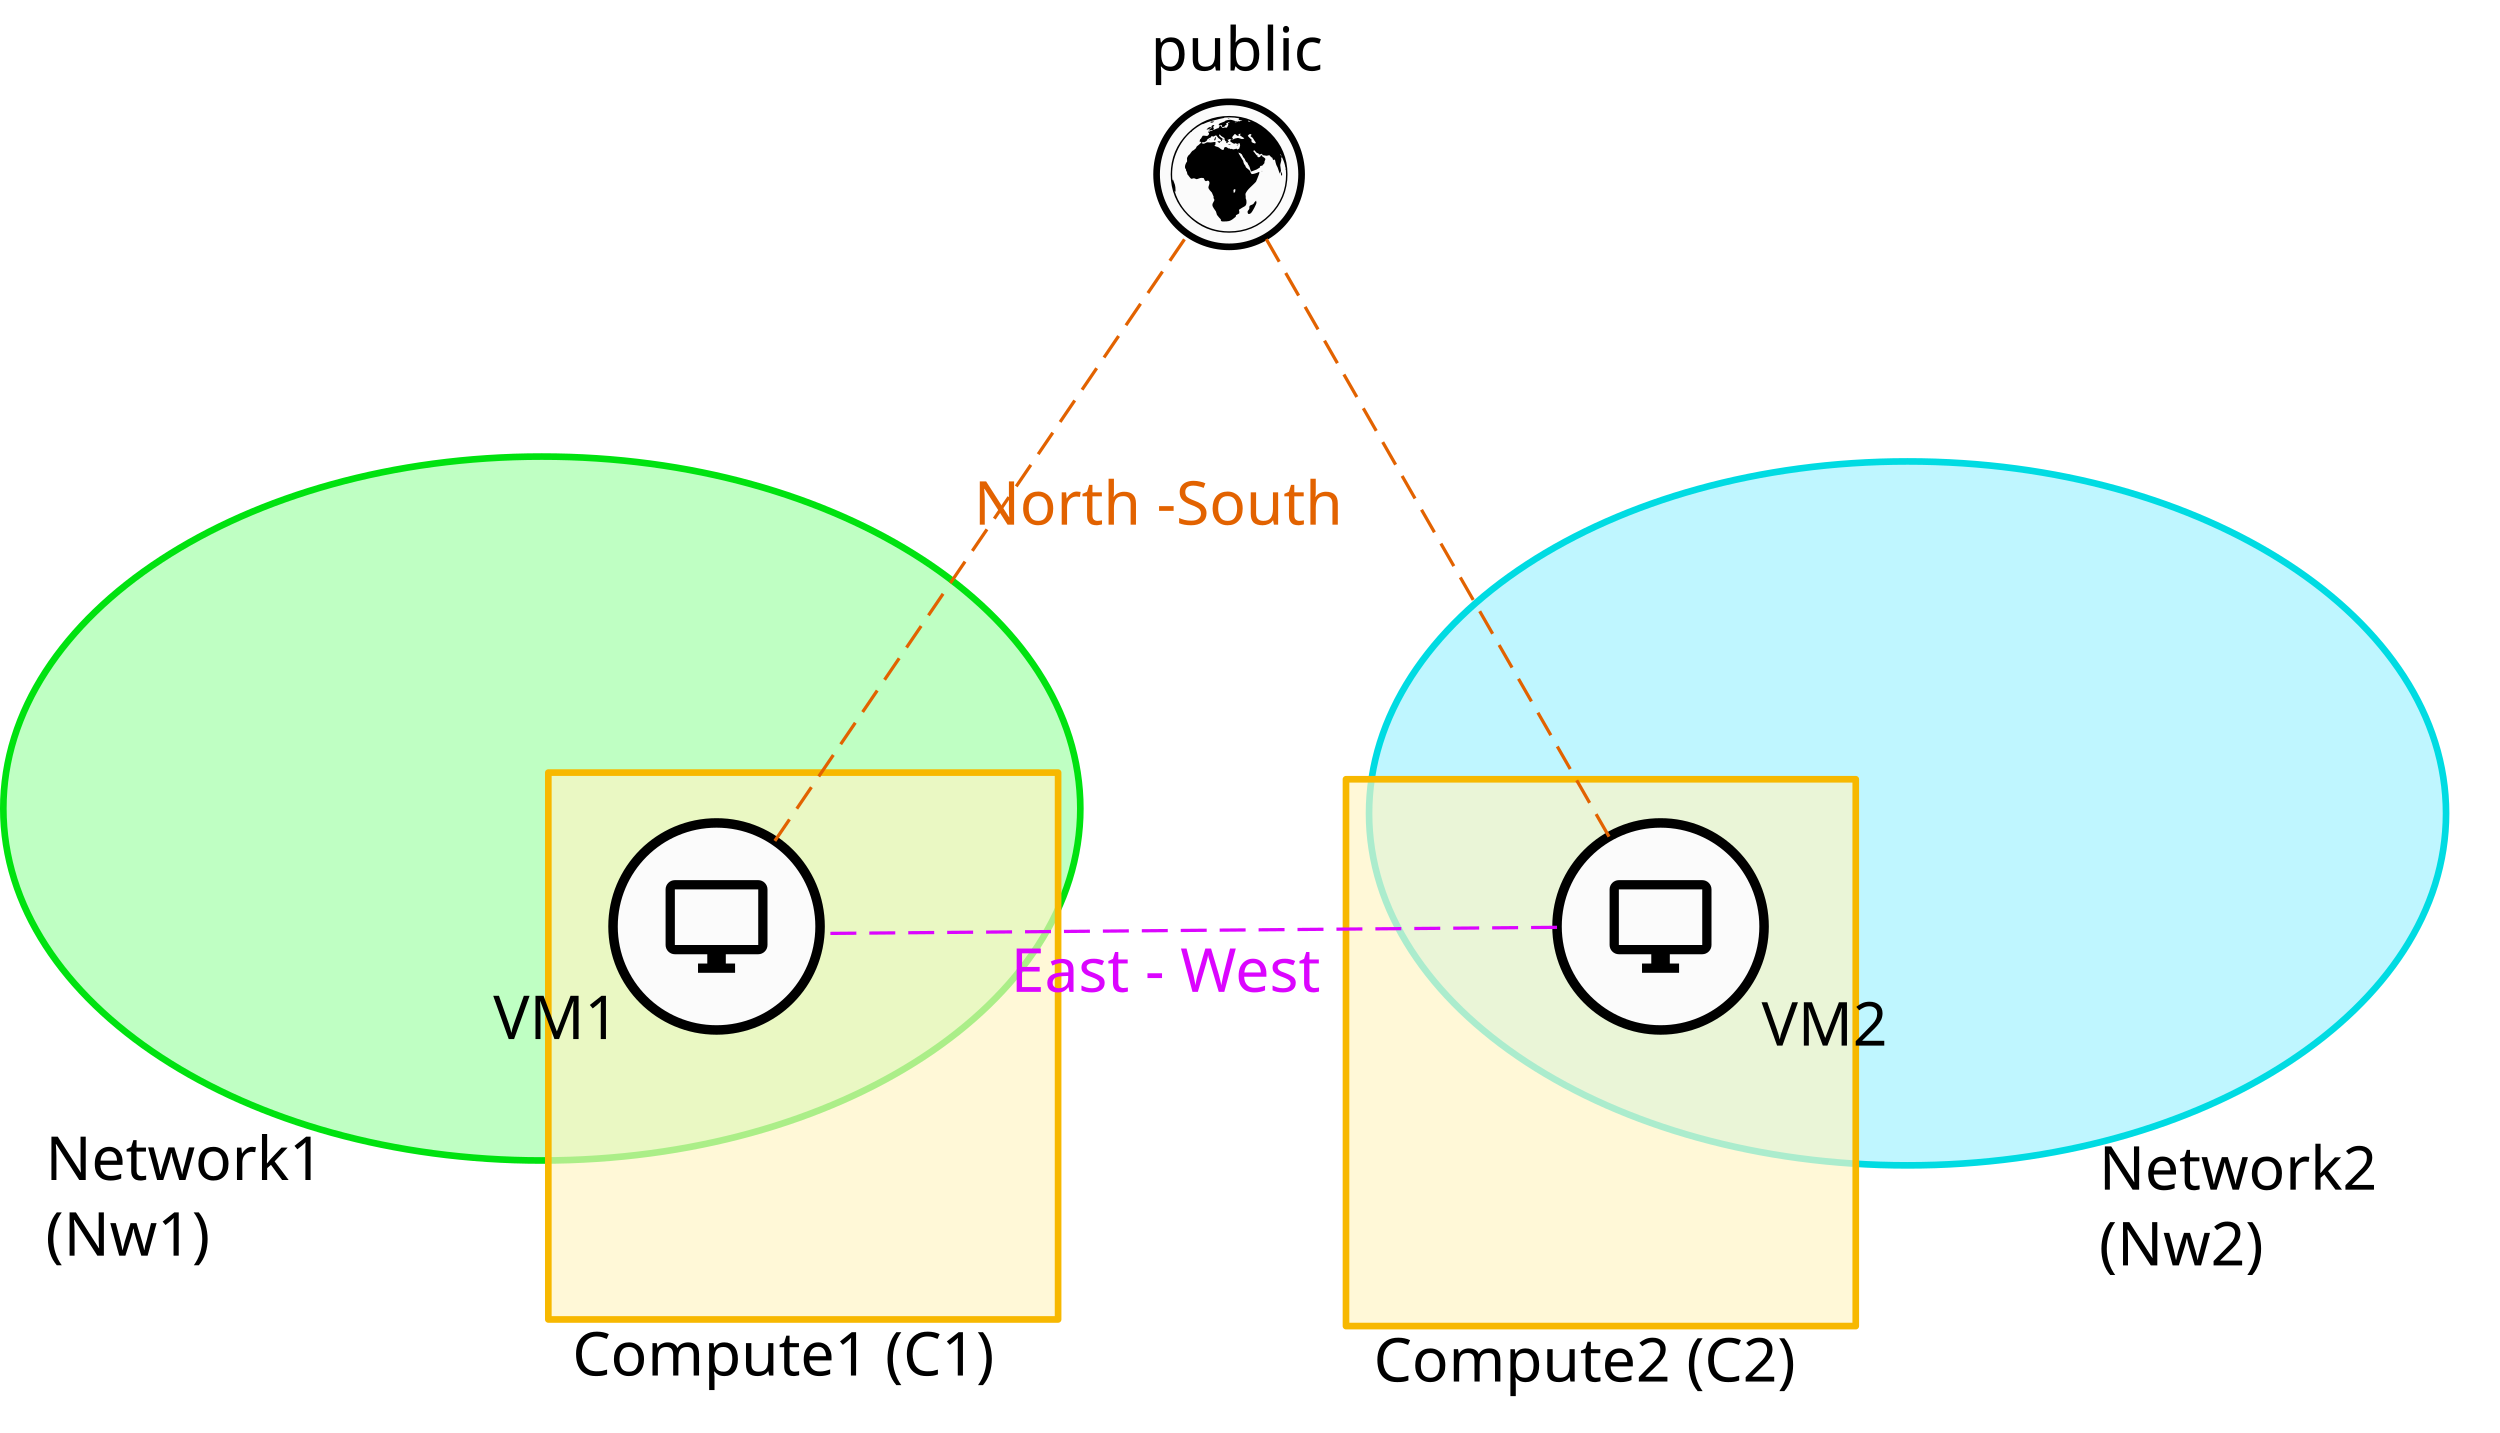
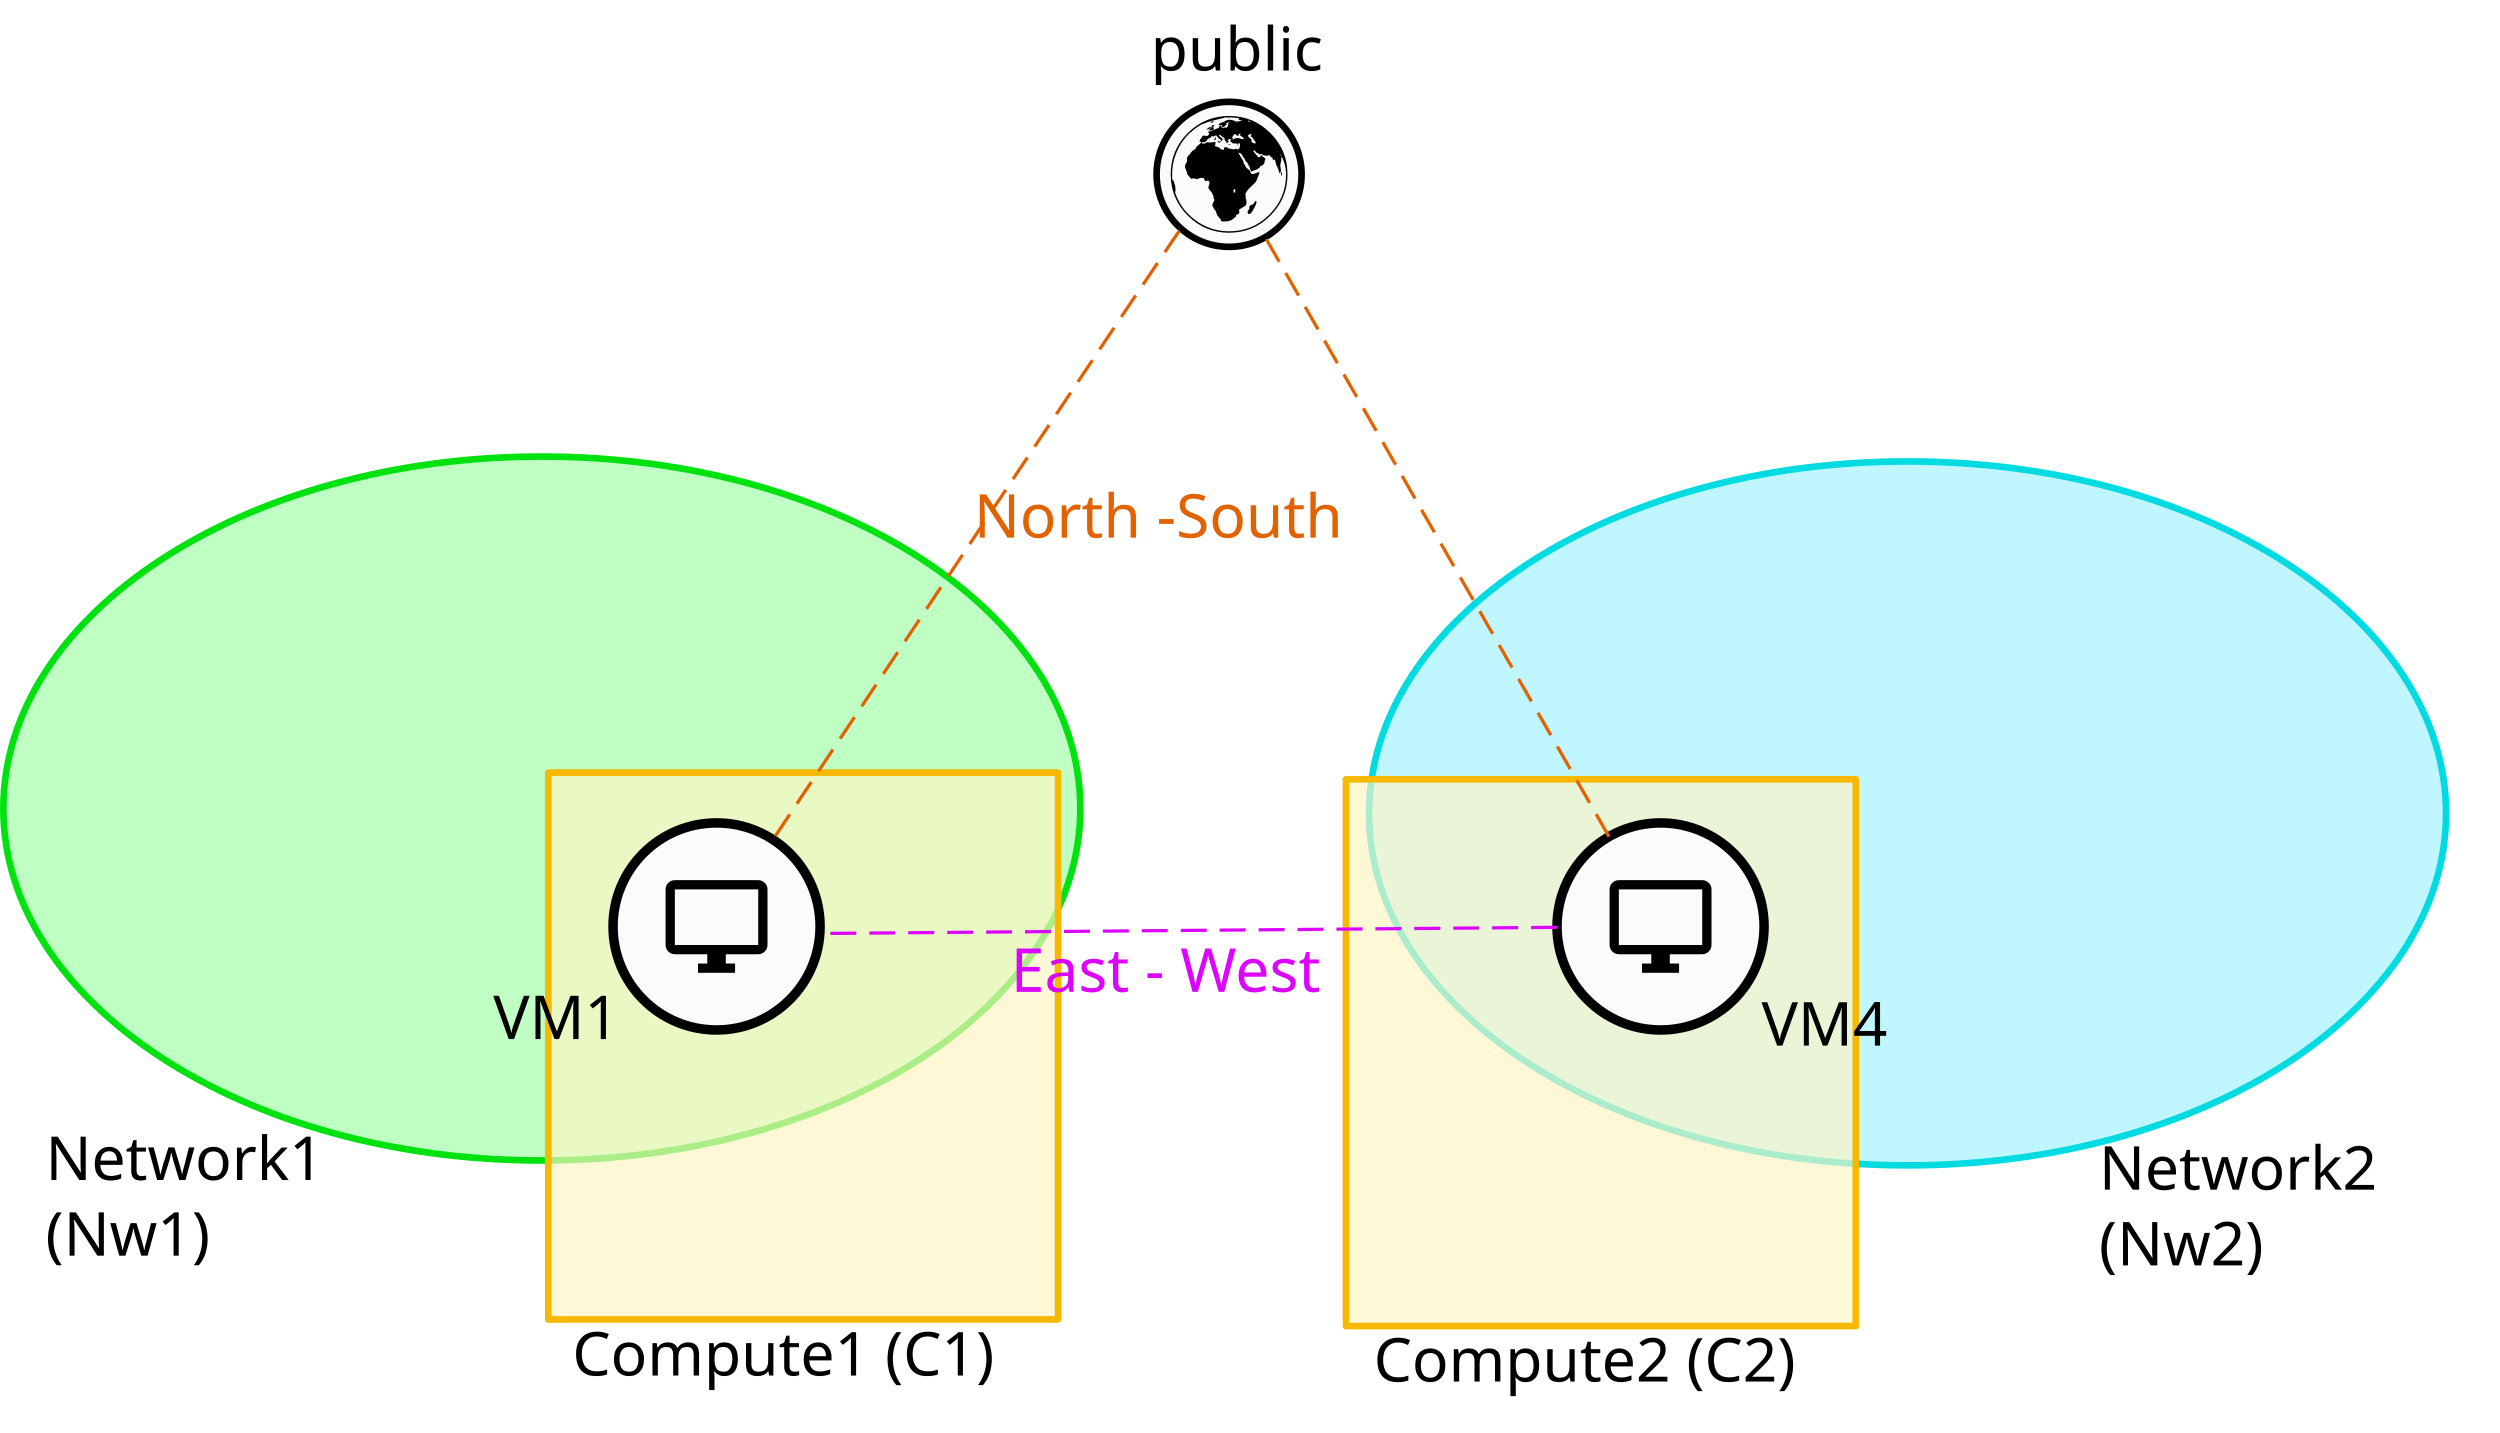
<svg xmlns="http://www.w3.org/2000/svg" width="203.903mm" height="116.877mm" viewBox="0 0 203.903 116.877" version="1.1" id="svg7388">
-   <defs id="defs7382" />
+   <defs id="defs7382">
+     </defs>
  <g id="layer1" transform="translate(-2.90303,-81.28348)">
    <ellipse style="opacity:1;fill:#87ff8f;fill-opacity:0.529;stroke:#00e210;stroke-width:0.543;stroke-linecap:round;stroke-linejoin:round;stroke-miterlimit:4;stroke-dasharray:none;stroke-dashoffset:0;stroke-opacity:1" id="path8106" cx="47.095" cy="147.228" rx="43.921" ry="28.707" />
    <rect style="opacity:1;fill:#fff4c3;fill-opacity:0.67;stroke:#f7b800;stroke-width:0.543;stroke-linecap:round;stroke-linejoin:round;stroke-miterlimit:4;stroke-dasharray:none;stroke-dashoffset:0;stroke-opacity:1" id="rect7971" width="41.577" height="44.601" x="47.625" y="144.298" />
    <ellipse style="opacity:1;fill:#87efff;fill-opacity:0.529;stroke:#00dbe2;stroke-width:0.543;stroke-linecap:round;stroke-linejoin:round;stroke-miterlimit:4;stroke-dasharray:none;stroke-dashoffset:0;stroke-opacity:1" id="path8106-4" cx="158.485" cy="147.625" rx="43.921" ry="28.707" />
    <rect style="opacity:1;fill:#fff4c3;fill-opacity:0.67;stroke:#f7b800;stroke-width:0.543;stroke-linecap:round;stroke-linejoin:round;stroke-miterlimit:4;stroke-dasharray:none;stroke-dashoffset:0;stroke-opacity:1" id="rect7971-6" width="41.577" height="44.601" x="112.684" y="144.84" />
    <g transform="matrix(1.427776,0,0,1.427776,-18.74079,56.91998)" id="g7078-9">
      <circle r="5.914" cy="69.987" cx="56.092" id="path6974-2-1" style="opacity:1;fill:#fbfbfb;fill-opacity:1;stroke:#000000;stroke-width:0.543;stroke-linecap:round;stroke-linejoin:round;stroke-miterlimit:4;stroke-dasharray:none;stroke-dashoffset:0;stroke-opacity:1" />
      <path style="stroke-width:0.265" id="path4645-2" d="m 58.473,67.342 h -4.763 c -0.291,0 -0.529,0.238 -0.529,0.529 v 3.175 c 0,0.291 0.238,0.529 0.529,0.529 h 1.852 v 0.529 h -0.529 v 0.529 h 2.117 v -0.529 h -0.529 v -0.529 h 1.852 c 0.291,0 0.529,-0.238 0.529,-0.529 v -3.175 c 0,-0.291 -0.238,-0.529 -0.529,-0.529 z m 0,3.704 h -4.763 v -3.175 h 4.763 z" />
    </g>
    <text xml:space="preserve" style="font-style:normal;font-weight:normal;font-size:4.939px;line-height:125%;font-family:sans-serif;letter-spacing:0px;word-spacing:0px;writing-mode:lr-tb;fill:#000000;fill-opacity:1;stroke:none;stroke-width:0.265px;stroke-linecap:butt;stroke-linejoin:miter;stroke-opacity:1" x="49.59" y="193.472" id="text8047">
      <tspan id="tspan8045" x="49.59" y="193.472" style="font-size:4.939px;stroke-width:0.265px">Compute1 (C1)</tspan>
    </text>
    <text xml:space="preserve" style="font-style:normal;font-weight:normal;font-size:7.276px;line-height:125%;font-family:sans-serif;letter-spacing:0px;word-spacing:0px;writing-mode:lr-tb;fill:#000000;fill-opacity:1;stroke:none;stroke-width:0.265px;stroke-linecap:butt;stroke-linejoin:miter;stroke-opacity:1" x="114.945" y="193.964" id="text8047-3">
      <tspan id="tspan8045-9" x="114.945" y="193.964" style="font-size:4.939px;stroke-width:0.265px">Compute2 (C2)</tspan>
    </text>
    <text xml:space="preserve" style="font-style:normal;font-weight:normal;font-size:4.939px;line-height:125%;font-family:sans-serif;letter-spacing:0px;word-spacing:0px;writing-mode:lr-tb;fill:#000000;fill-opacity:1;stroke:none;stroke-width:0.265px;stroke-linecap:butt;stroke-linejoin:miter;stroke-opacity:1" x="146.579" y="166.56" id="text8069">
-       <tspan id="tspan8067" x="146.579" y="166.56" style="font-size:4.939px;stroke-width:0.265px">VM2</tspan>
+       <tspan x="146.579" y="166.56" style="font-size:4.939px;stroke-width:0.265px" id="tspan860">VM4</tspan>
    </text>
    <g transform="matrix(1.427776,0,0,1.427776,58.25296,56.91997)" id="g7078-9-5">
      <circle r="5.914" cy="69.987" cx="56.092" id="path6974-2-1-7" style="opacity:1;fill:#fbfbfb;fill-opacity:1;stroke:#000000;stroke-width:0.543;stroke-linecap:round;stroke-linejoin:round;stroke-miterlimit:4;stroke-dasharray:none;stroke-dashoffset:0;stroke-opacity:1" />
      <path style="stroke-width:0.265" id="path4645-2-4" d="m 58.473,67.342 h -4.763 c -0.291,0 -0.529,0.238 -0.529,0.529 v 3.175 c 0,0.291 0.238,0.529 0.529,0.529 h 1.852 v 0.529 h -0.529 v 0.529 h 2.117 v -0.529 h -0.529 v -0.529 h 1.852 c 0.291,0 0.529,-0.238 0.529,-0.529 v -3.175 c 0,-0.291 -0.238,-0.529 -0.529,-0.529 z m 0,3.704 h -4.763 v -3.175 h 4.763 z" />
    </g>
    <text xml:space="preserve" style="font-style:normal;font-weight:normal;font-size:4.939px;line-height:125%;font-family:sans-serif;letter-spacing:0px;word-spacing:0px;writing-mode:lr-tb;fill:#000000;fill-opacity:1;stroke:none;stroke-width:0.265px;stroke-linecap:butt;stroke-linejoin:miter;stroke-opacity:1" x="43.127" y="166.031" id="text8073">
      <tspan id="tspan8071" x="43.127" y="166.031" style="font-size:4.939px;stroke-width:0.265px">VM1</tspan>
    </text>
    <text xml:space="preserve" style="font-style:normal;font-weight:normal;font-size:4.939px;line-height:125%;font-family:sans-serif;letter-spacing:0px;word-spacing:0px;writing-mode:lr-tb;fill:#000000;fill-opacity:1;stroke:none;stroke-width:0.265px;stroke-linecap:butt;stroke-linejoin:miter;stroke-opacity:1" x="6.614" y="177.523" id="text8096">
      <tspan id="tspan8094" x="6.614" y="177.523" style="font-size:4.939px;stroke-width:0.265px">Network1</tspan>
      <tspan x="6.614" y="183.697" style="font-size:4.939px;stroke-width:0.265px" id="tspan8102">(Nw1)</tspan>
    </text>
    <text xml:space="preserve" style="font-style:normal;font-weight:normal;font-size:4.939px;line-height:125%;font-family:sans-serif;letter-spacing:0px;word-spacing:0px;writing-mode:lr-tb;fill:#000000;fill-opacity:1;stroke:none;stroke-width:0.265px;stroke-linecap:butt;stroke-linejoin:miter;stroke-opacity:1" x="174.095" y="178.317" id="text8100">
      <tspan id="tspan8098" x="174.095" y="178.317" style="font-size:4.939px;stroke-width:0.265px">Network2</tspan>
      <tspan x="174.095" y="184.491" style="font-size:4.939px;stroke-width:0.265px" id="tspan8104">(Nw2)</tspan>
    </text>
    <g id="g8186" transform="translate(18.16994,-20.90208)">
      <circle r="5.914" cy="116.405" cx="84.98" id="path6974-2-8-9-2" style="opacity:1;fill:#fbfbfb;fill-opacity:1;stroke:#000000;stroke-width:0.543;stroke-linecap:round;stroke-linejoin:round;stroke-miterlimit:4;stroke-dasharray:none;stroke-dashoffset:0;stroke-opacity:1" />
      <g id="g5853" transform="matrix(0.03307291,0,0,0.03307291,80.21726,107.0378)">
        <g id="g5851">
          <path id="path5849" d="m 288,283.219 q 0,59.625 -42.188,101.812 Q 203.625,427.219 144,427.219 84.375,427.219 42.188,385.031 0,342.844 0,283.219 0,223.594 42.188,181.406 84.375,139.219 144,139.219 q 59.625,0 101.812,42.187 Q 288,223.594 288,283.219 Z M 197.578,153.281 q -4.078,-1.687 -7.312,-2.812 0.562,0.984 1.969,3.094 h 1.125 q 0.703,0 2.109,-0.141 1.406,-0.141 2.109,-0.141 z m 76.078,87.469 q -0.281,-3.094 -2.812,-7.875 -0.703,0.281 -0.703,1.125 0,-0.984 3.516,6.75 z M 163.688,154.266 q -1.969,-0.281 -5.766,-0.984 0,1.125 0.562,1.688 1.828,0 5.203,-0.703 z m 45.984,52.172 v -1.969 q -2.812,-3.516 -7.312,-11.109 -0.141,-0.141 -5.625,-4.219 0.422,-1.547 2.25,-2.531 -0.141,-0.844 -0.422,-2.531 h -3.234 q -2.391,0 -5.203,4.219 2.953,3.938 9.844,9.844 l -0.844,0.844 q -0.141,1.547 0.422,4.641 0.281,0.562 3.445,1.969 3.164,1.406 3.867,1.406 0.562,0 1.476,-0.281 0.914,-0.281 1.336,-0.281 z m -28.125,-12.234 q -4.078,-2.109 -11.25,-7.594 0.844,-1.125 2.672,-3.375 h -2.391 q -1.406,0 -4.219,1.969 0.844,0.562 2.672,1.547 -2.531,1.406 -4.219,1.406 -0.984,0 -3.305,-2.25 -2.32,-2.25 -3.023,-2.25 -0.844,0 -3.867,3.727 -3.023,3.727 -3.023,4.57 0,0.984 2.25,3.938 -1.406,0.281 -4.078,1.125 h 4.359 q 0.703,-0.984 5.344,-2.391 4.219,-1.125 5.906,-1.125 1.969,0 5.484,1.336 3.516,1.336 5.484,1.336 3.656,0 5.203,-1.969 z m -35.297,-39.938 -3.094,-0.562 q -0.703,1.406 -3.516,2.461 -2.812,1.055 -3.234,2.742 l 1.688,1.688 q -0.703,0.562 -0.703,1.125 -0.281,-0.141 -0.984,-0.141 -1.266,0 -2.32,1.828 -1.055,1.828 -1.617,2.25 -2.25,0.563 -6.891,1.547 1.688,1.688 2.953,1.688 0.984,0 2.883,-0.703 1.898,-0.703 2.883,-0.703 0.422,0 0.984,0.492 0.563,0.492 0.984,0.492 0.984,0 2.953,-1.406 3.234,-6.609 3.234,-6.188 0,-0.422 -1.125,-1.688 0,-0.141 0.422,-2.531 2.391,-1.828 4.5,-2.391 z m 25.031,58.219 q 0,-0.703 -0.703,-1.266 0.281,-0.563 0.281,-1.266 0,-3.516 -2.25,-3.516 -0.844,0 -2.039,0.914 -1.195,0.914 -2.039,0.914 -0.984,0 -2.461,-0.914 -1.476,-0.914 -2.461,-0.914 -0.562,0 -1.477,0.703 -0.914,0.703 -1.477,0.703 -1.406,0 -9.562,-5.484 v -2.812 q 0.703,-1.266 2.672,-2.25 -3.234,-1.125 -4.641,-1.125 -1.969,0 -2.672,1.828 -0.844,-0.281 -2.531,-0.562 1.688,3.375 3.516,4.781 -0.422,1.125 -1.266,1.125 -0.422,0 -1.406,-0.563 -0.141,3.656 -1.969,3.656 -0.984,0 -2.812,-3.656 1.828,0.281 3.938,0.281 -0.844,-0.562 -4.781,-1.688 -0.422,-0.984 -1.969,-3.234 -0.562,-0.844 -0.562,-4.359 -2.953,-1.547 -8.578,-5.344 -0.844,-1.266 -2.812,-3.516 -1.969,0.141 -1.969,2.109 0,2.953 10.828,9.703 L 129.375,198 l -2.672,-1.406 -0.562,0.844 q 0.281,0.844 0.703,2.672 -1.969,1.828 -4.5,2.531 -1.266,2.953 -1.969,2.953 -1.266,0 -5.062,-2.953 0.844,-1.125 1.828,-1.125 0.281,0 0.844,0.211 0.562,0.211 0.844,0.211 -0.141,0 3.797,-0.422 l 1.688,-1.547 q -0.281,-1.688 -2.812,-3.516 -1.969,-1.266 -3.938,-2.672 -1.266,-1.125 -3.797,-4.922 -1.125,-1.688 -2.109,-1.688 -0.984,0 -3.234,1.406 -2.25,1.406 -3.234,1.406 -0.703,0 -1.898,-0.492 Q 102.094,189 101.391,189 99.984,189 99,192.094 q -3.797,1.266 -8.859,5.062 -0.141,0.703 -0.492,1.899 -0.351,1.195 -3.305,3.164 -2.953,1.969 -3.938,1.969 -0.422,0 -1.266,-0.211 -0.844,-0.211 -1.266,-0.211 -1.828,0 -3.938,2.109 2.391,1.969 5.344,1.969 0.984,0 4.5,-1.828 3.516,-1.828 4.5,-1.828 1.406,0 4.219,0.281 2.812,0.281 4.219,0.281 1.687,0 4.922,-0.703 3.234,-0.703 4.922,-0.703 0.562,0 2.672,1.406 -0.281,0.984 -1.266,1.969 0.844,0.844 0.844,2.25 -1.125,0.984 -3.094,3.094 l 1.547,0.984 q 0.703,1.406 4.219,1.969 3.094,0.422 3.094,1.406 l 0.562,0.422 0.422,-0.422 q 0.141,-0.141 0.422,-0.141 0,0 4.008,3.375 4.008,3.375 6.539,3.375 2.813,0 2.953,-3.586 0.141,-3.586 5.062,-3.586 1.266,0 6.328,4.078 l 0.281,-1.266 q 5.766,2.531 4.641,2.531 0.422,0 0.773,-0.422 0.352,-0.422 0.914,-0.422 0.984,0 2.602,0.703 1.617,0.703 2.602,0.703 1.266,0 3.797,-0.914 2.531,-0.914 3.797,-0.914 0.844,0 1.125,1.055 0.281,1.055 0.703,2.18 v -1.406 q 1.688,-0.422 4.781,-1.828 2.391,-8.016 2.391,-7.453 z m 113.203,70.734 q 0,-6.328 -0.562,-12.656 l -0.141,1.266 h -0.844 l 0.562,-3.516 h 0.141 l -0.281,-2.953 -0.422,1.969 q -1.266,-11.812 -8.578,-26.438 -1.969,0.844 -1.969,2.953 0,0.562 0.211,1.687 0.211,1.125 0.211,1.688 0,2.391 -1.336,6.961 -1.336,4.57 -1.336,6.961 0,2.25 0.914,6.68 0.914,4.43 0.914,6.68 0,0.703 -2.391,7.172 -1.688,-1.547 -5.766,-14.906 -1.266,-2.25 -3.375,-6.75 -1.547,-4.078 -3.516,-13.781 -0.984,0.141 -1.547,1.828 h -1.547 l -3.234,-3.234 q 0.281,-0.984 1.266,-1.828 -2.391,-0.422 -5.484,-3.727 -3.094,-3.305 -3.094,-3.305 -1.125,0 -3.234,0.703 -2.109,0.703 -3.234,0.703 0.562,0 -10.406,-1.406 -0.422,-0.563 0,-1.828 -2.25,-1.688 -2.953,-1.688 -0.703,0 -1.688,0.914 -0.984,0.914 -1.688,0.914 -2.812,0 -4.359,-3.234 l 0.141,-0.141 -0.703,-0.281 -0.422,0.422 h -0.562 q -1.406,0 -3.797,-2.672 -1.547,-1.828 -3.234,-3.797 l -1.688,-0.703 -1.969,2.109 q 3.234,3.234 8.297,10.547 l 1.406,-0.844 q 0.844,2.672 1.125,4.5 0.703,0.844 2.531,0.844 3.234,0 4.289,-1.898 1.055,-1.898 2.18,-4.008 0.141,0.141 1.688,2.812 0.703,1.266 4.922,3.656 3.516,1.828 3.516,4.5 0,0.844 -0.984,2.812 -0.984,1.969 -1.125,2.672 -0.141,1.406 -0.281,4.078 -1.969,1.969 -5.344,6.188 -6.469,0.141 -5.766,4.5 -2.672,1.687 -8.016,4.922 -4.359,1.688 -13.219,5.062 -1.828,-2.25 -3.164,-7.805 -1.336,-5.555 -3.867,-8.508 -1.828,-2.109 -2.109,-5.203 -4.5,-1.828 -6.891,-9.141 -0.281,-0.984 -5.062,-6.188 l 0.844,-1.828 -0.703,-0.281 h -0.562 l -0.422,0.422 q -0.281,-1.266 -1.125,-3.656 -5.625,-3.938 -4.781,-3.938 -1.266,0 -2.109,0.844 -1.969,-1.406 -3.375,-4.5 2.672,6.469 8.297,15.188 1.969,2.672 5.062,8.297 0.141,3.094 2.672,8.719 1.688,0.703 2.531,3.234 1.266,3.516 1.688,4.078 0.422,0.562 7.031,5.906 4.781,3.797 4.219,7.172 0.984,1.125 2.953,3.516 7.453,-0.422 18.281,-5.484 0.562,0.562 0.562,2.25 0,1.688 -5.625,15.609 -0.562,2.25 -2.672,6.328 -2.109,2.672 -14.203,14.062 -8.859,8.297 -11.812,15.891 v 0.422 q 0,0.984 0.422,1.547 l -0.984,0.703 1.125,1.547 q 0,0 0,4.781 0,2.109 0.281,3.375 1.688,2.109 1.688,8.016 0,8.578 -5.484,10.969 -3.234,1.406 -13.219,8.016 0,0.844 0.562,2.531 0.562,1.687 0.562,2.531 0,0.281 -0.562,3.938 -2.672,1.266 -7.734,4.359 -0.281,3.234 -0.984,4.078 -1.687,1.266 -3.234,2.531 -7.031,6.188 -13.078,7.734 -4.219,1.125 -15.047,1.125 -5.906,0 -5.062,-5.203 -3.656,-3.375 -9.562,-11.109 -0.562,-2.953 -2.531,-8.438 -0.281,-0.422 -5.344,-7.734 -3.375,-4.781 -3.375,-8.719 0,-2.672 2.461,-6.539 2.461,-3.867 2.461,-5.414 0,-0.984 -1.125,-2.742 -1.125,-1.758 -1.125,-2.742 0,-0.562 0.562,-2.109 -1.266,-3.656 -4.5,-10.547 -0.281,-0.422 -5.203,-5.906 -3.375,-3.938 -3.375,-6.609 0,-1.828 1.336,-5.414 1.336,-3.586 1.336,-5.555 0,-6.047 -4.781,-6.047 -0.703,0 -1.899,0.703 -1.195,0.703 -1.898,0.703 -1.547,0 -3.375,-2.391 -0.984,-2.25 -1.828,-4.5 -0.703,-1.266 -6.188,-1.266 -2.531,0 -6.539,1.617 -4.008,1.617 -5.273,1.617 -0.844,0 -3.164,-1.125 -2.32,-1.125 -3.867,-1.125 -0.984,0 -2.742,0.633 -1.758,0.633 -2.742,0.633 -1.828,0 -5.484,-5.133 -3.656,-5.133 -4.641,-5.695 -0.281,-1.969 -1.266,-5.906 -0.141,-0.422 -1.547,-2.672 -0.984,-1.687 -0.844,-2.953 l 0.141,-0.984 q -2.531,-1.969 -2.531,-5.484 0,-6.75 5.203,-13.922 0.141,-2.812 -0.141,-8.578 0.844,-1.828 2.672,-5.344 1.688,-1.406 4.641,-4.5 1.547,-2.672 5.625,-7.453 3.094,-0.984 8.719,-6.469 0.703,-1.688 2.531,-4.922 3.656,-2.25 10.547,-8.859 v -1.688 q -0.703,-0.703 -3.938,-1.266 0.141,-1.828 1.406,-5.203 0.844,-0.703 2.391,-2.25 1.266,-2.25 3.797,-6.609 1.266,-0.562 2.391,-0.562 1.406,0 4.289,0.422 2.883,0.422 4.289,0.422 1.266,0 3.164,-2.039 1.898,-2.039 1.898,-3.305 0,-2.812 -3.094,-4.219 1.547,-1.688 3.094,-1.688 0.281,0 0.703,0.281 0.422,0.281 0.703,0.281 0.562,0 1.125,-0.914 0.562,-0.914 1.125,-0.914 0.281,0 0.773,0.211 0.492,0.211 0.773,0.211 2.25,0 4.219,-1.969 -0.562,-0.281 -1.266,-0.281 1.547,0 -9.844,0.984 0.844,-0.563 3.094,-1.828 l -0.422,-1.688 q 1.828,-1.266 5.766,-3.234 -0.281,-0.984 -1.547,-1.406 -0.703,0.281 -0.984,1.266 -1.266,1.125 -3.797,3.094 -0.703,0.422 -5.484,1.547 l -1.125,-0.703 q 0.281,-0.141 3.938,-3.516 2.25,-2.109 4.922,-2.109 0.281,0 0.844,0.211 0.563,0.211 0.844,0.211 1.406,0 1.969,-2.461 0.562,-2.461 2.391,-2.461 l 0.562,0.422 0.844,-0.844 h 1.828 l 1.125,1.547 q -2.672,0.844 -2.672,2.953 0,-0.281 0.422,3.234 0.422,0.703 1.266,0.844 0,0.422 -1.688,2.812 0.141,0.703 0.844,0.703 0.141,0 4.922,-2.25 4.781,-2.25 7.312,-2.391 0.422,-1.547 1.828,-4.219 1.547,-0.562 4.359,-1.828 0.141,0.422 -0.141,2.25 l 1.688,0.844 q 1.125,-0.141 1.125,-1.406 0,-1.266 -1.688,-3.516 -2.391,1.266 -4.359,1.266 h -1.969 q -0.563,-1.125 -0.563,-1.547 0,-3.094 7.172,-5.203 8.156,-2.531 9.562,-5.062 6.469,-2.109 11.531,-2.109 3.375,0 9.633,2.25 6.258,2.25 8.648,2.25 1.266,0 1.828,-0.562 l -1.266,-1.125 q 2.391,1.266 3.797,1.266 -0.844,0 2.953,-1.125 -0.422,0.141 2.531,0.141 0.984,0 1.828,-0.141 -0.984,-0.984 -5.062,-1.828 -3.516,-0.703 -4.359,-2.672 0.562,-0.984 2.391,-1.969 -12.938,-2.391 -25.594,-2.391 -6.328,0 -12.656,0.562 L 132.75,144 q -5.625,0.562 -33.75,8.016 -8.719,2.25 -20.391,7.734 l -0.281,-0.703 q -14.203,7.594 -26.297,18 l 0.141,1.266 -1.266,0.562 -0.422,-0.562 Q 28.125,198.281 15.82,225.773 3.516,253.266 3.516,283.219 q 0,8.297 0.844,15.75 0.422,-1.828 1.125,-3.375 4.781,12.656 4.922,13.5 1.547,5.344 1.547,14.484 0,2.531 -0.422,3.375 -0.422,-1.547 -2.109,-3.375 13.359,44.438 50.766,72.281 37.406,27.844 83.812,27.844 58.219,0 99.352,-41.133 41.133,-41.133 41.133,-99.352 z m -124.875,38.391 q 0,-0.422 -0.281,-0.984 -0.281,-0.562 -0.281,-0.844 -4.359,0.141 -4.359,3.375 0,0.984 0.281,2.813 0.281,1.828 0.281,2.672 h 1.547 q 0.703,-0.984 2.25,-2.812 0,-0.141 -0.141,-0.562 0,-0.562 0.352,-1.828 0.352,-1.266 0.352,-1.828 z M 146.391,144.422 q -0.703,0 -2.109,0.562 -1.406,0.562 -2.109,0.562 -0.703,0 -1.828,-1.125 z m 128.25,141.188 q -0.422,0 -1.125,0.984 -0.422,-0.422 -1.547,-2.813 0.141,-2.531 0.844,-7.453 1.828,5.344 1.828,5.062 z M 167.625,209.672 q -0.422,0.844 -3.938,2.531 0,-0.281 -0.984,-0.984 0.281,-0.281 3.375,-1.547 z m 58.219,66.094 h -1.688 l 0.984,-1.266 q 0.422,0.281 0.703,1.266 z M 107.156,152.859 q -2.531,2.953 -6.75,2.953 h -2.109 l -0.141,-0.984 q 1.125,-1.969 2.391,-1.969 z m 40.781,57.375 q -0.562,0.703 -2.25,0.703 -2.109,0 -4.359,-1.688 h 2.953 q 0.563,0 1.617,0.352 1.055,0.351 1.617,0.351 z m 45.422,53.297 -0.562,0.422 -0.562,-0.703 0.422,-0.422 z M 111.656,192.375 q -0.422,0.562 -0.984,4.359 -0.422,2.531 -2.812,3.094 -0.562,-0.422 -0.562,-1.406 0,0.984 0.562,-2.953 0.703,-0.844 1.828,-1.406 0,-2.953 1.406,-3.234 z m -15.047,5.203 -0.281,0.844 q -1.125,0 -1.125,-1.266 0.703,-0.141 1.125,-0.562 z M 211.5,352.828 q 0,2.953 -5.344,13.078 -5.062,9.422 -7.664,12.305 -2.602,2.883 -5.695,2.883 -3.234,0 -3.234,-6.047 0,-0.984 2.039,-3.516 2.039,-2.531 2.32,-3.656 0,0 0,-3.375 0,-3.656 2.742,-4.852 2.742,-1.195 5.555,-2.32 1.125,-0.984 3.375,-2.953 l 0.281,-1.406 q 1.547,-1.688 4.641,-4.922 Q 211.5,351 211.5,352.828 Z" style="stroke:none" />
        </g>
      </g>
    </g>
    <text xml:space="preserve" style="font-style:normal;font-weight:normal;font-size:7.276px;line-height:125%;font-family:sans-serif;letter-spacing:0px;word-spacing:0px;writing-mode:lr-tb;fill:#000000;fill-opacity:1;stroke:none;stroke-width:0.265px;stroke-linecap:butt;stroke-linejoin:miter;stroke-opacity:1" x="96.754" y="87.036" id="text7380">
      <tspan id="tspan7378" x="96.754" y="87.036" style="font-size:4.939px;stroke-width:0.265px">public</tspan>
    </text>
    <path style="fill:none;fill-rule:evenodd;stroke:#db05ff;stroke-width:0.265;stroke-linecap:butt;stroke-linejoin:miter;stroke-miterlimit:4;stroke-dasharray:2.117, 1.058;stroke-dashoffset:0;stroke-opacity:1" d="m 129.896,156.917 -59.518,0.498" id="path8203" />
-     <path style="fill:none;fill-rule:evenodd;stroke:#e26200;stroke-width:0.265;stroke-linecap:butt;stroke-linejoin:miter;stroke-miterlimit:4;stroke-dasharray:2.12, 1.06;stroke-dashoffset:0;stroke-opacity:1" d="M 66.1,149.869 99.646,100.602" id="path8226" />
    <path style="fill:none;fill-rule:evenodd;stroke:#e26200;stroke-width:0.265;stroke-linecap:butt;stroke-linejoin:miter;stroke-miterlimit:4;stroke-dasharray:2.12, 1.06;stroke-dashoffset:0;stroke-opacity:1" d="M 134.138,149.523 106.092,100.632" id="path8230" />
-     <text xml:space="preserve" style="font-style:normal;font-weight:normal;font-size:7.276px;line-height:2.903px;font-family:sans-serif;text-align:center;letter-spacing:0px;word-spacing:0px;writing-mode:lr-tb;text-anchor:middle;fill:#e26200;fill-opacity:1;fill-rule:nonzero;stroke:none;stroke-width:0.265px;stroke-linecap:butt;stroke-linejoin:miter;stroke-opacity:1" x="102.102" y="124.078" id="text8234">
-       <tspan x="102.102" y="124.078" style="font-size:4.939px;line-height:2.903px;text-align:center;text-anchor:middle;fill:#e26200;fill-opacity:1;fill-rule:nonzero;stroke:none;stroke-width:0.265px;stroke-opacity:1" id="tspan8236">North -South</tspan>
+     <text xml:space="preserve" style="font-style:normal;font-weight:normal;font-size:7.276px;line-height:2.903px;font-family:sans-serif;text-align:center;letter-spacing:0px;word-spacing:0px;writing-mode:lr-tb;text-anchor:middle;fill:#e26200;fill-opacity:1;fill-rule:nonzero;stroke:none;stroke-width:0.265px;stroke-linecap:butt;stroke-linejoin:miter;stroke-opacity:1" x="102.102" y="125.136" id="text8234">
+       <tspan x="102.102" y="125.136" style="font-size:4.939px;line-height:2.903px;text-align:center;text-anchor:middle;fill:#e26200;fill-opacity:1;fill-rule:nonzero;stroke:none;stroke-width:0.265px;stroke-opacity:1" id="tspan8236">North -South</tspan>
    </text>
    <text xml:space="preserve" style="font-style:normal;font-weight:normal;font-size:4.939px;line-height:125%;font-family:sans-serif;text-align:center;letter-spacing:0px;word-spacing:0px;writing-mode:lr-tb;text-anchor:middle;fill:#db05ff;fill-opacity:1;stroke:none;stroke-width:0.265px;stroke-linecap:butt;stroke-linejoin:miter;stroke-opacity:1" x="101.18" y="162.178" id="text8242">
      <tspan x="101.18" y="162.178" style="font-size:4.939px;line-height:2.91px;text-align:center;text-anchor:middle;fill:#db05ff;fill-opacity:1;stroke-width:0.265px" id="tspan8246">East - West</tspan>
    </text>
+     <path style="fill:none;fill-rule:evenodd;stroke:#e26000;stroke-width:0.265;stroke-linecap:butt;stroke-linejoin:miter;stroke-opacity:1;stroke-miterlimit:4;stroke-dasharray:2.12, 1.06;stroke-dashoffset:0" d="M 66.138,149.477 C 98.947,100.133 99.079,100.133 99.079,100.133" id="path858" />
  </g>
</svg>
